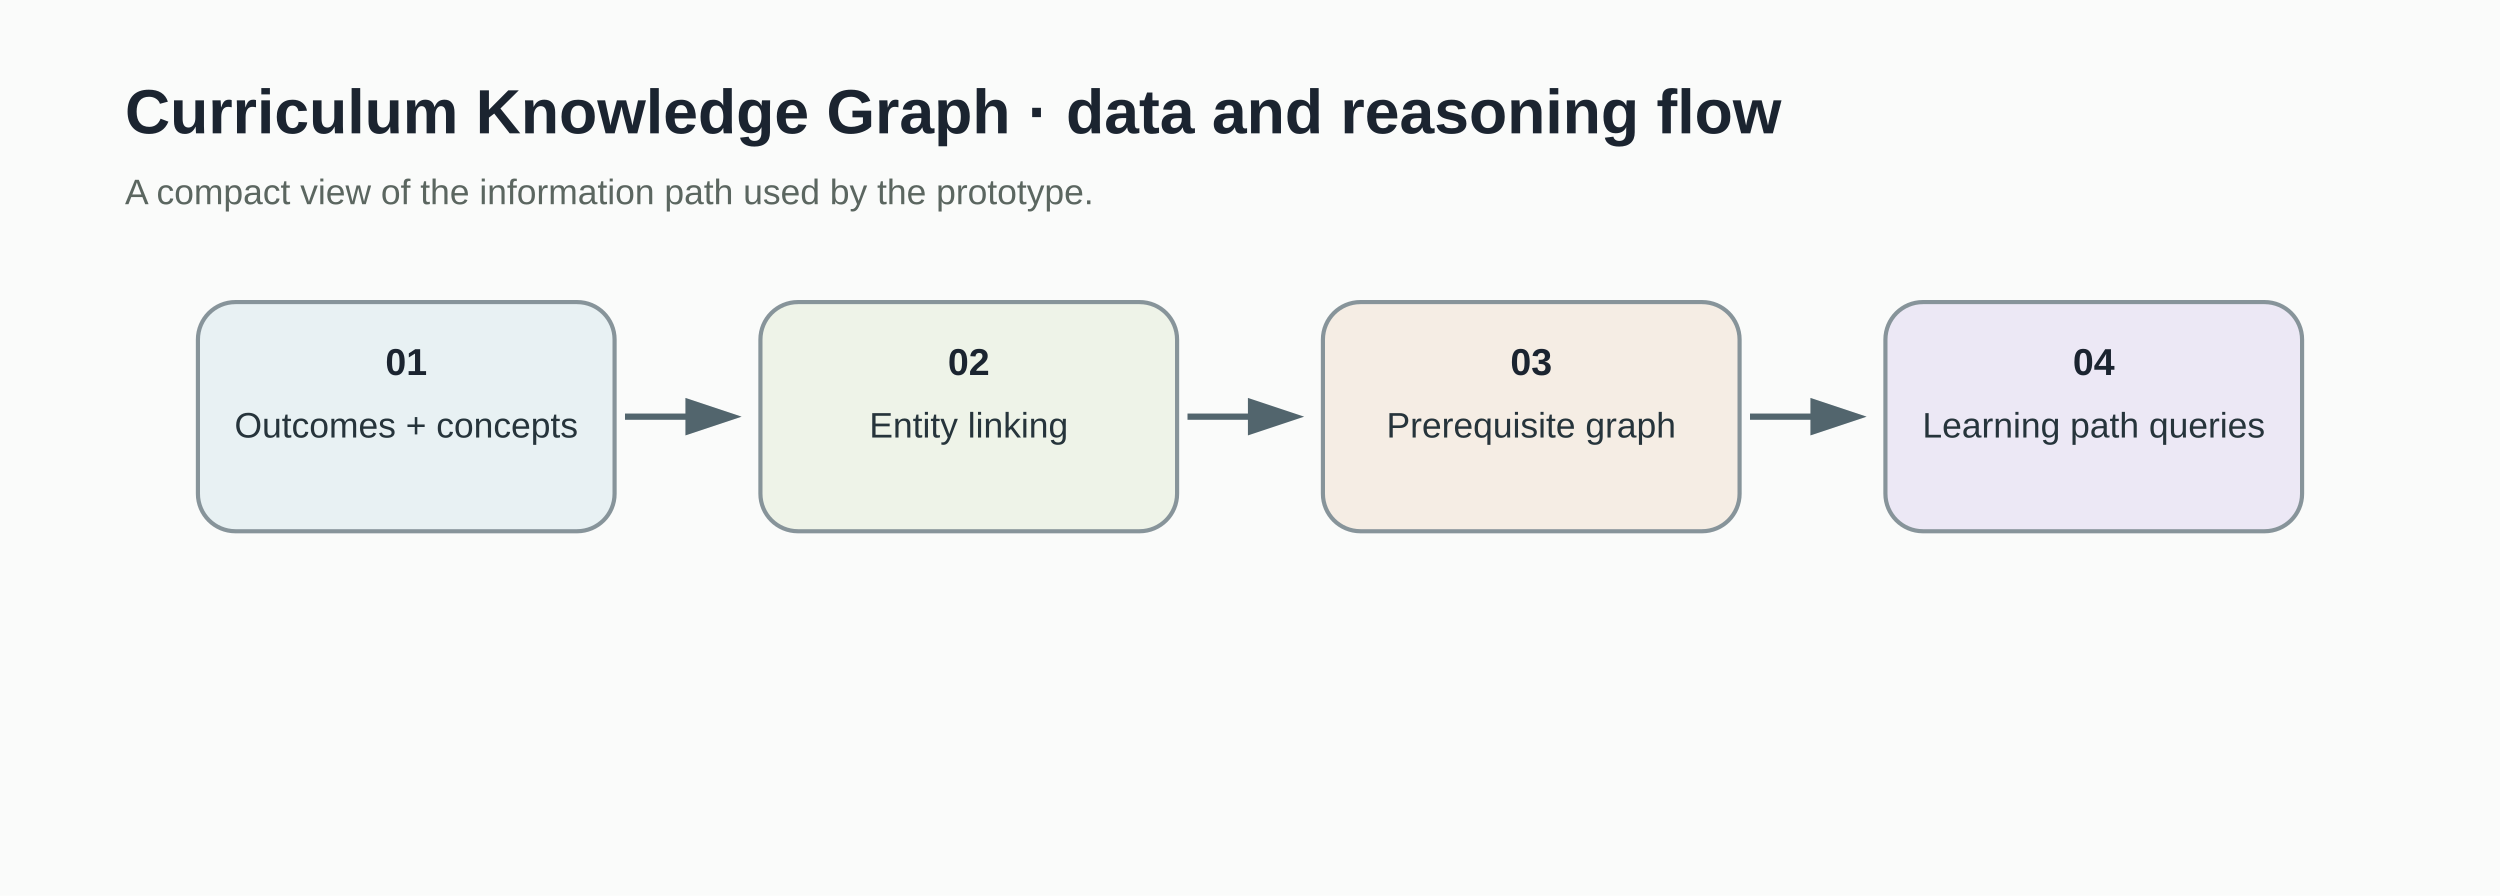
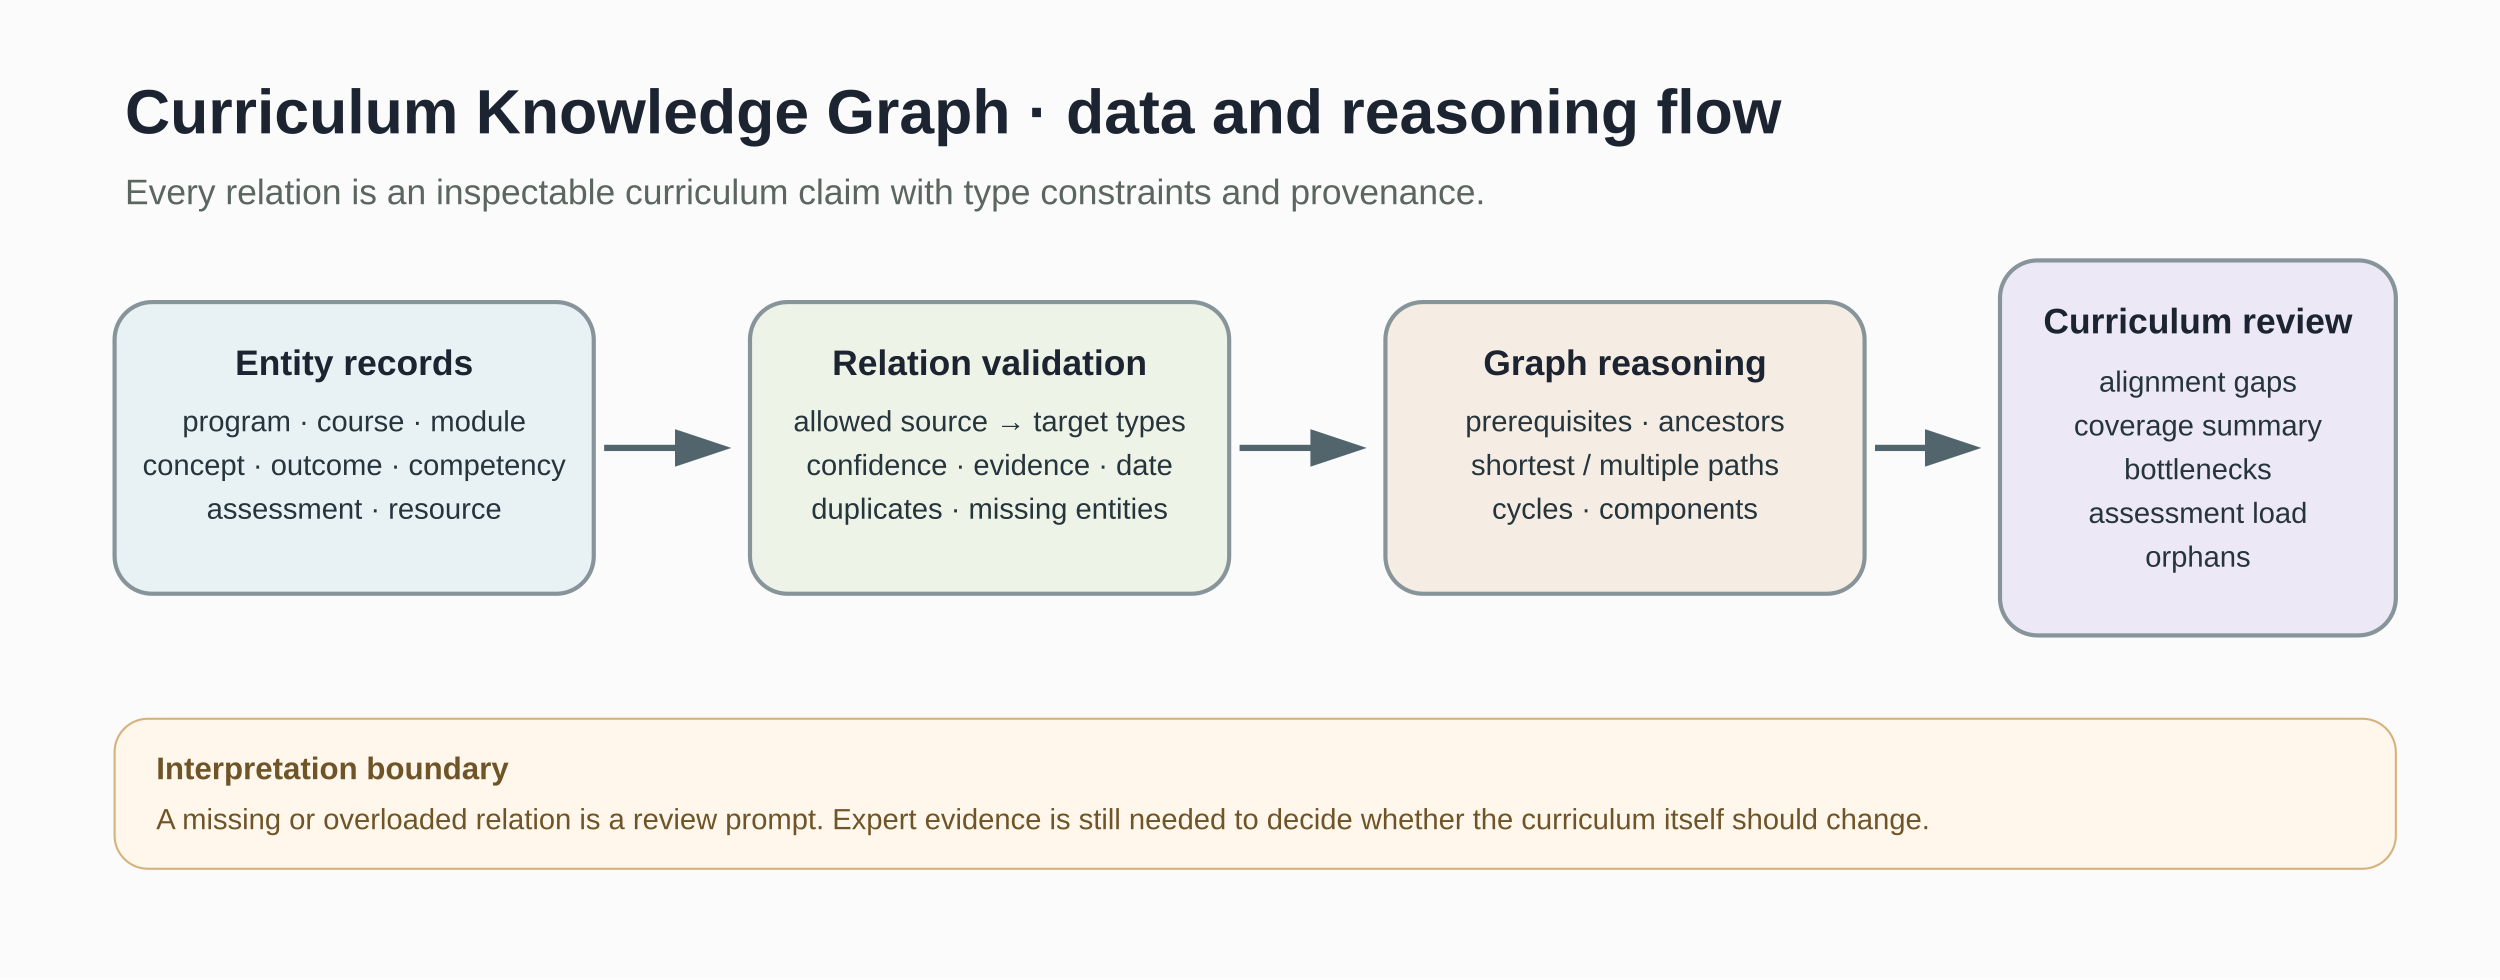
- <svg xmlns="http://www.w3.org/2000/svg" width="1200" height="430" viewBox="0 0 1200 430">
+ <svg xmlns="http://www.w3.org/2000/svg" width="1200" height="470" viewBox="0 0 1200 470" role="img" aria-labelledby="title desc">
  <defs>
    <marker id="arrow" markerWidth="10" markerHeight="10" refX="7" refY="3" orient="auto">
      <path d="M0,0 L0,6 L9,3 z" fill="#52656D" />
    </marker>
  </defs>
  <rect width="100%" height="100%" fill="#FAFBFA" />
  <text x="60" y="64" font-family="Arial, sans-serif" font-size="30" font-weight="700" fill="#1B2430">Curriculum Knowledge Graph · data and reasoning flow</text>
-   <text x="60" y="98" font-family="Arial, sans-serif" font-size="17" fill="#5B6660">A compact view of the information path used by the prototype.</text>
-   <rect x="95" y="145" width="200" height="110" rx="18" fill="#E8F1F3" stroke="#87949A" stroke-width="2" />
-   <text x="195" y="180" text-anchor="middle" font-family="Arial, sans-serif" font-size="18" font-weight="700" fill="#1B2430">01</text>
-   <text x="195" y="210" text-anchor="middle" font-family="Arial, sans-serif" font-size="17" fill="#26343B">Outcomes + concepts</text>
-   <line x1="300" y1="200" x2="350" y2="200" stroke="#52656D" stroke-width="3" marker-end="url(#arrow)" />
-   <rect x="365" y="145" width="200" height="110" rx="18" fill="#EEF3E8" stroke="#87949A" stroke-width="2" />
-   <text x="465" y="180" text-anchor="middle" font-family="Arial, sans-serif" font-size="18" font-weight="700" fill="#1B2430">02</text>
-   <text x="465" y="210" text-anchor="middle" font-family="Arial, sans-serif" font-size="17" fill="#26343B">Entity linking</text>
-   <line x1="570" y1="200" x2="620" y2="200" stroke="#52656D" stroke-width="3" marker-end="url(#arrow)" />
-   <rect x="635" y="145" width="200" height="110" rx="18" fill="#F5EDE4" stroke="#87949A" stroke-width="2" />
-   <text x="735" y="180" text-anchor="middle" font-family="Arial, sans-serif" font-size="18" font-weight="700" fill="#1B2430">03</text>
-   <text x="735" y="210" text-anchor="middle" font-family="Arial, sans-serif" font-size="17" fill="#26343B">Prerequisite graph</text>
-   <line x1="840" y1="200" x2="890" y2="200" stroke="#52656D" stroke-width="3" marker-end="url(#arrow)" />
-   <rect x="905" y="145" width="200" height="110" rx="18" fill="#ECE8F5" stroke="#87949A" stroke-width="2" />
-   <text x="1005" y="180" text-anchor="middle" font-family="Arial, sans-serif" font-size="18" font-weight="700" fill="#1B2430">04</text>
-   <text x="1005" y="210" text-anchor="middle" font-family="Arial, sans-serif" font-size="17" fill="#26343B">Learning path queries</text>
+   <text x="60" y="98" font-family="Arial, sans-serif" font-size="17" fill="#5B6660">Every relation is an inspectable curriculum claim with type constraints and provenance.</text>
+   <rect x="55" y="145" width="230" height="140" rx="18" fill="#E8F1F3" stroke="#87949A" stroke-width="2" />
+   <text x="170" y="180" text-anchor="middle" font-family="Arial" font-size="17" font-weight="700" fill="#1B2430">Entity records</text>
+   <text x="170" y="207" text-anchor="middle" font-family="Arial" font-size="14" fill="#26343B">program · course · module</text>
+   <text x="170" y="228" text-anchor="middle" font-family="Arial" font-size="14" fill="#26343B">concept · outcome · competency</text>
+   <text x="170" y="249" text-anchor="middle" font-family="Arial" font-size="14" fill="#26343B">assessment · resource</text>
+   <line x1="290" y1="215" x2="345" y2="215" stroke="#52656D" stroke-width="3" marker-end="url(#arrow)" />
+   <rect x="360" y="145" width="230" height="140" rx="18" fill="#EEF3E8" stroke="#87949A" stroke-width="2" />
+   <text x="475" y="180" text-anchor="middle" font-family="Arial" font-size="17" font-weight="700" fill="#1B2430">Relation validation</text>
+   <text x="475" y="207" text-anchor="middle" font-family="Arial" font-size="14" fill="#26343B">allowed source → target types</text>
+   <text x="475" y="228" text-anchor="middle" font-family="Arial" font-size="14" fill="#26343B">confidence · evidence · date</text>
+   <text x="475" y="249" text-anchor="middle" font-family="Arial" font-size="14" fill="#26343B">duplicates · missing entities</text>
+   <line x1="595" y1="215" x2="650" y2="215" stroke="#52656D" stroke-width="3" marker-end="url(#arrow)" />
+   <rect x="665" y="145" width="230" height="140" rx="18" fill="#F5EDE4" stroke="#87949A" stroke-width="2" />
+   <text x="780" y="180" text-anchor="middle" font-family="Arial" font-size="17" font-weight="700" fill="#1B2430">Graph reasoning</text>
+   <text x="780" y="207" text-anchor="middle" font-family="Arial" font-size="14" fill="#26343B">prerequisites · ancestors</text>
+   <text x="780" y="228" text-anchor="middle" font-family="Arial" font-size="14" fill="#26343B">shortest / multiple paths</text>
+   <text x="780" y="249" text-anchor="middle" font-family="Arial" font-size="14" fill="#26343B">cycles · components</text>
+   <line x1="900" y1="215" x2="945" y2="215" stroke="#52656D" stroke-width="3" marker-end="url(#arrow)" />
+   <rect x="960" y="125" width="190" height="180" rx="18" fill="#ECE8F5" stroke="#87949A" stroke-width="2" />
+   <text x="1055" y="160" text-anchor="middle" font-family="Arial" font-size="17" font-weight="700" fill="#1B2430">Curriculum review</text>
+   <text x="1055" y="188" text-anchor="middle" font-family="Arial" font-size="14" fill="#26343B">alignment gaps</text>
+   <text x="1055" y="209" text-anchor="middle" font-family="Arial" font-size="14" fill="#26343B">coverage summary</text>
+   <text x="1055" y="230" text-anchor="middle" font-family="Arial" font-size="14" fill="#26343B">bottlenecks</text>
+   <text x="1055" y="251" text-anchor="middle" font-family="Arial" font-size="14" fill="#26343B">assessment load</text>
+   <text x="1055" y="272" text-anchor="middle" font-family="Arial" font-size="14" fill="#26343B">orphans</text>
+   <rect x="55" y="345" width="1095" height="72" rx="16" fill="#FFF7EC" stroke="#D4B27C" />
+   <text x="75" y="374" font-family="Arial" font-size="15" font-weight="700" fill="#6F5427">Interpretation boundary</text>
+   <text x="75" y="398" font-family="Arial" font-size="14" fill="#6F5427">A missing or overloaded relation is a review prompt. Expert evidence is still needed to decide whether the curriculum itself should change.</text>
</svg>
